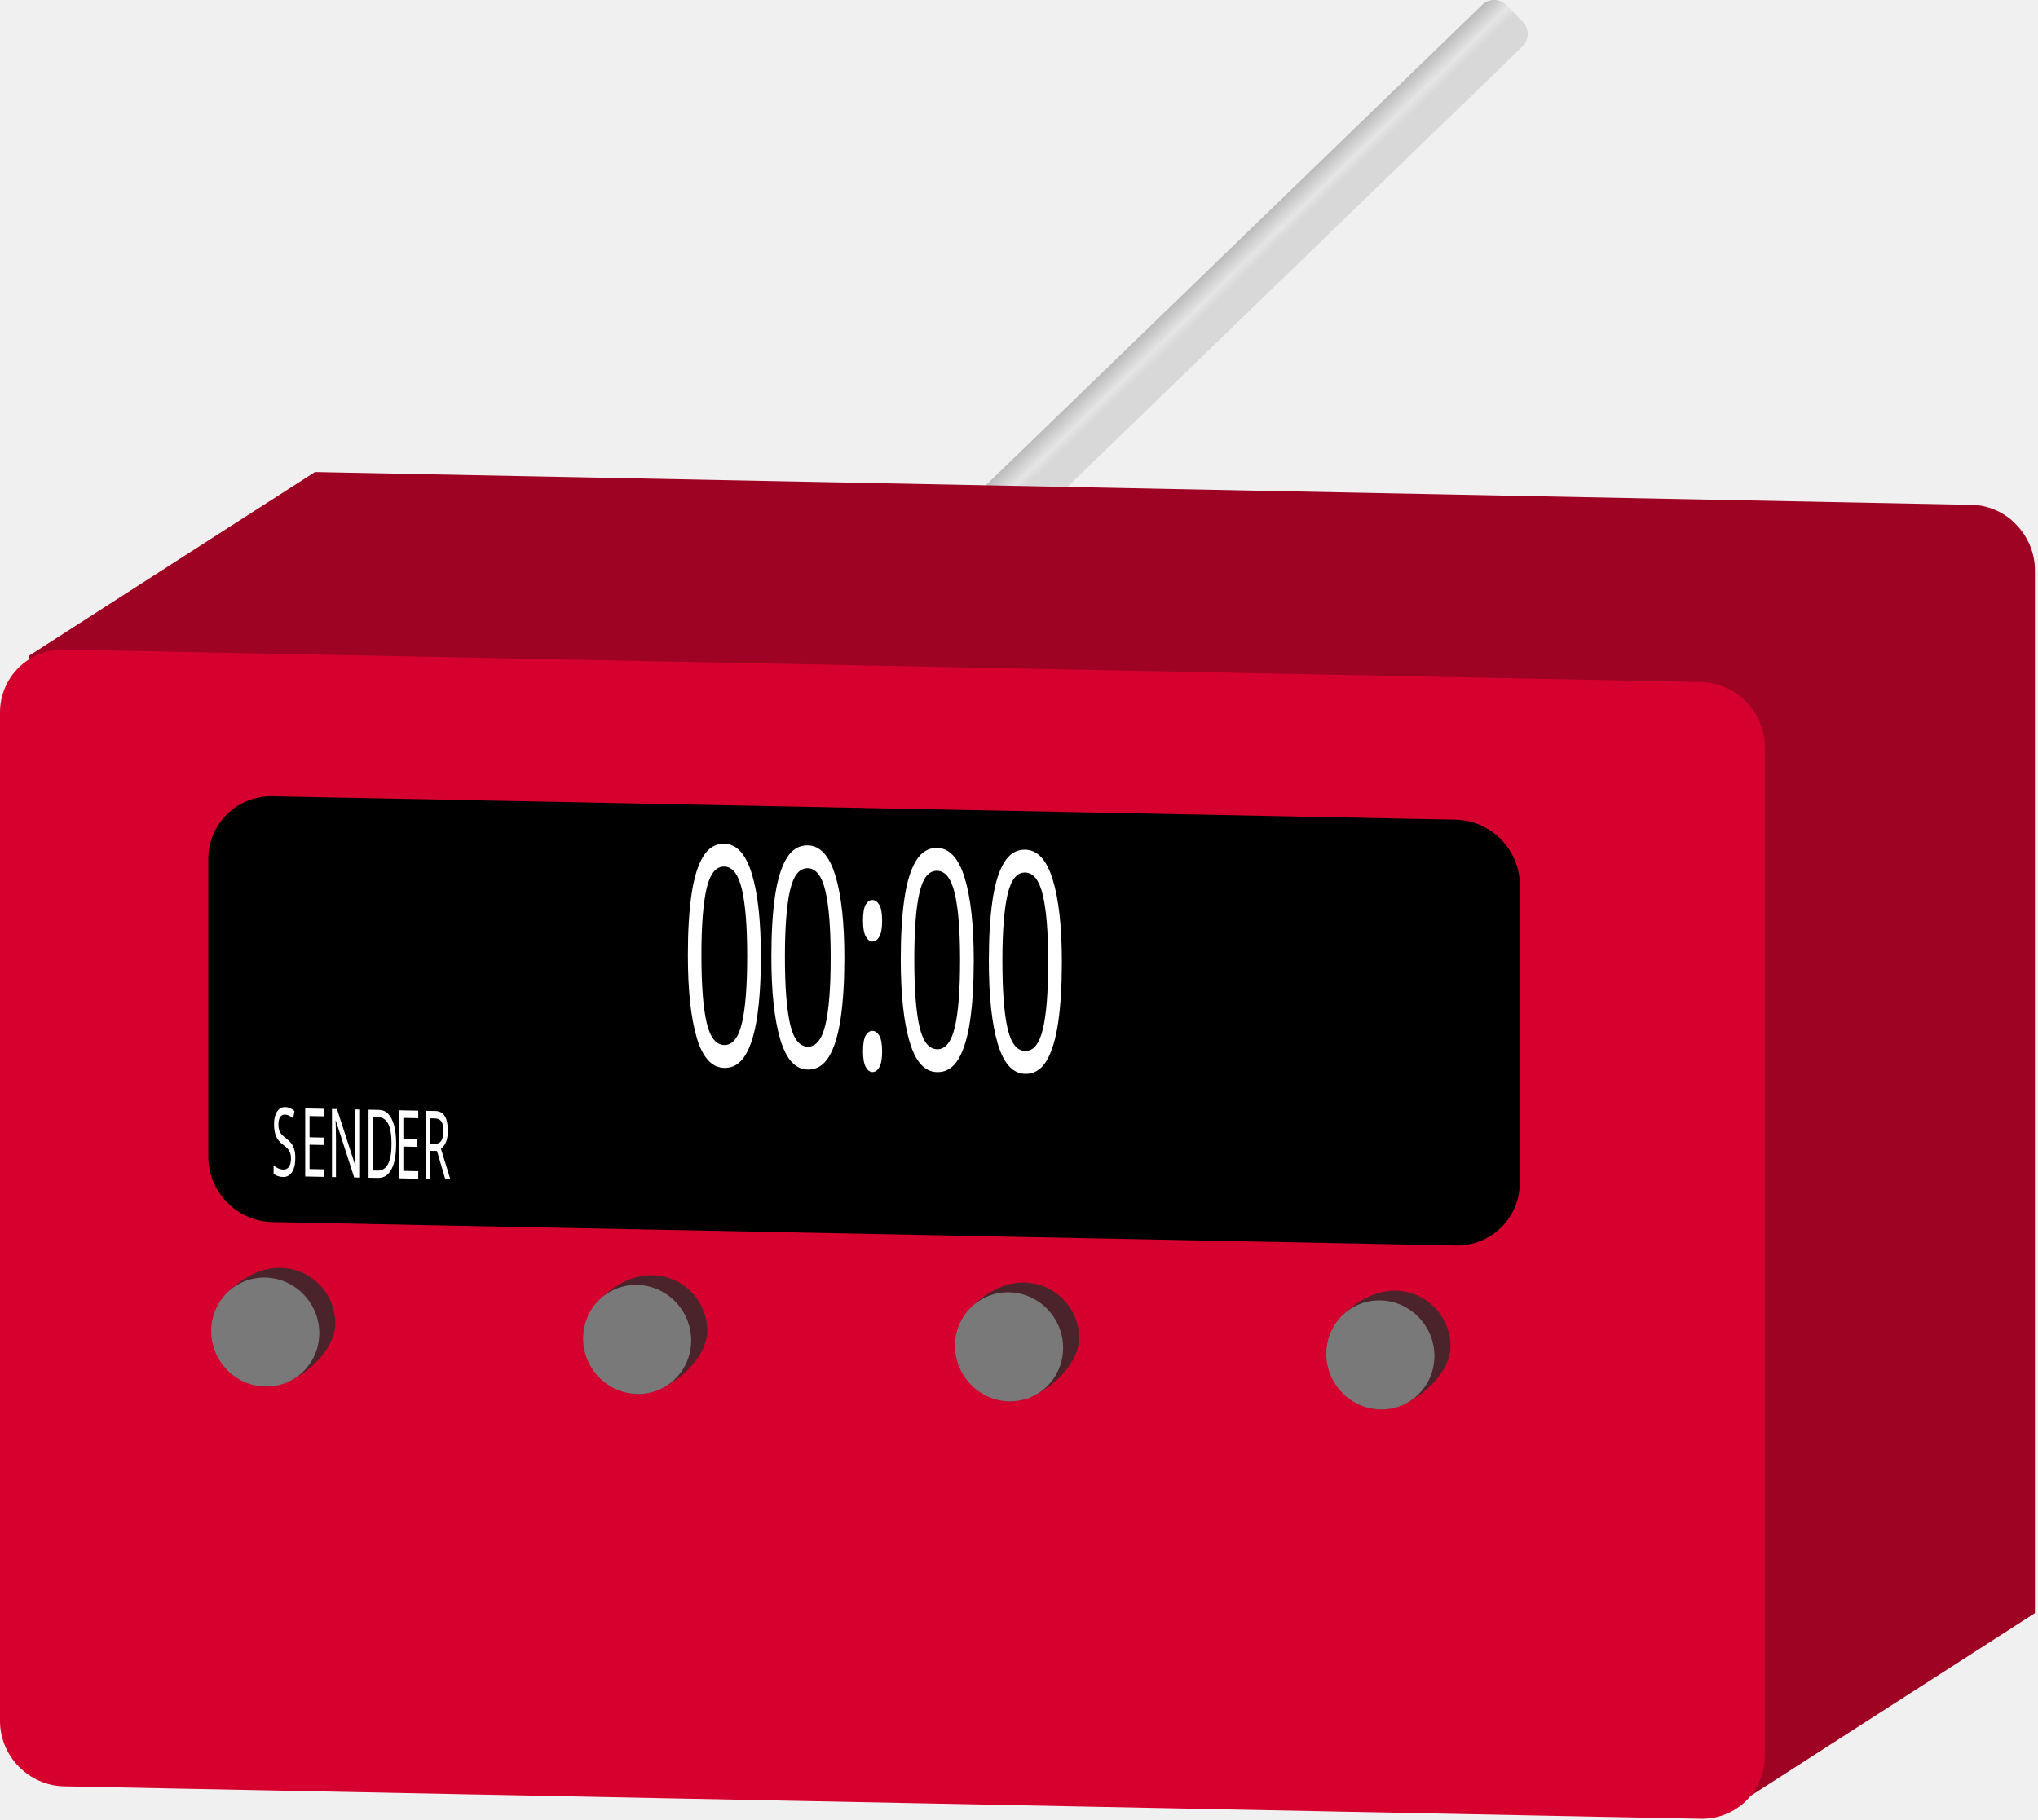
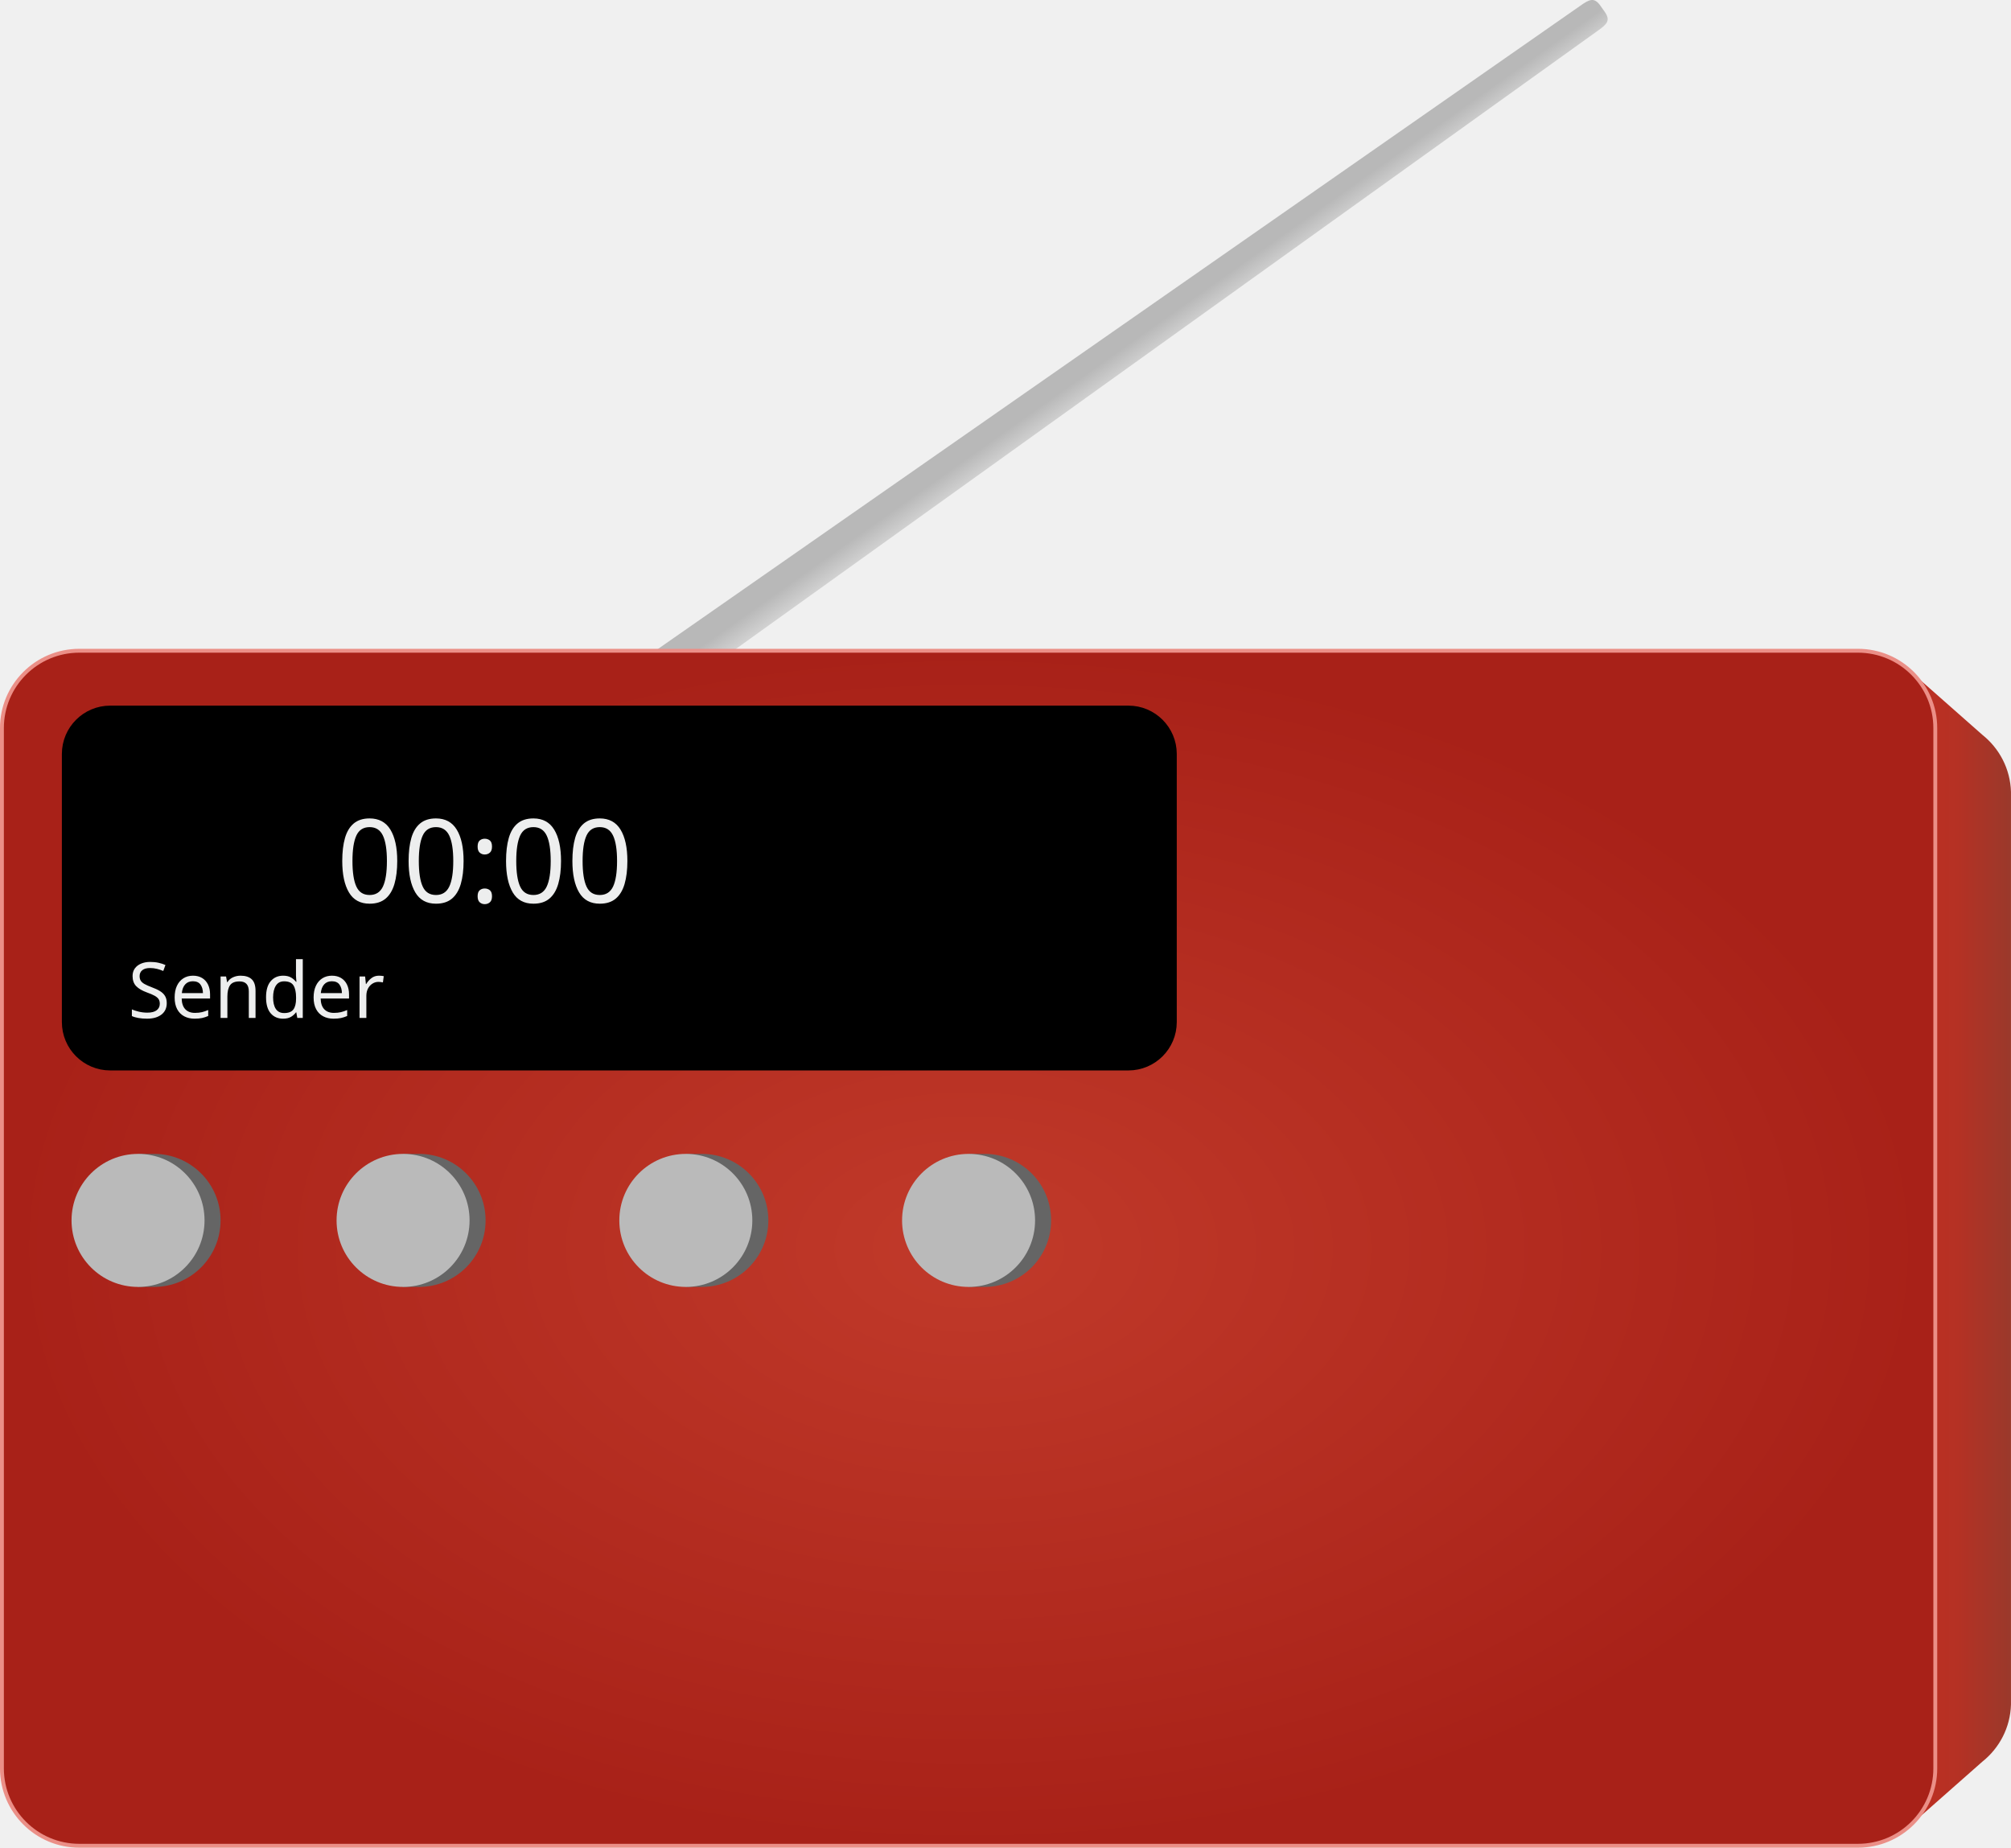
- <svg xmlns="http://www.w3.org/2000/svg" width="100%" height="100%" viewBox="0 0 635 567" version="1.1" xml:space="preserve" style="fill-rule:evenodd;clip-rule:evenodd;stroke-linejoin:round;stroke-miterlimit:2;">
-   <path id="Antenne" d="M461.819,1.523c2.147,-2.078 5.578,-2.023 7.656,0.124l5.021,5.187c2.078,2.147 2.022,5.577 -0.124,7.656l-309.323,299.437c-2.147,2.078 -5.578,2.022 -7.656,-0.125l-5.021,-5.186c-2.078,-2.147 -2.023,-5.578 0.124,-7.656l309.323,-299.437Z" style="fill:url(#_Linear1);" />
-   <g id="body">
-     <path d="M542.386,220.408l-0.806,341.733l92.46,-59.421l0,-324.996c0,-6.132 -2.764,-11.678 -7.111,-15.434l0.058,-0.038c-3.183,-2.75 -7.215,-4.541 -11.633,-4.902l-517.228,-10.251l-89.226,57.342l0.372,0.938l533.114,15.029Z" style="fill:#9f0324;" />
-     <path d="M549.892,232.935c0,-11.041 -8.96,-20.182 -19.996,-20.4l-509.9,-10.106c-11.036,-0.218 -19.996,8.568 -19.996,19.608l-0,314.252c-0,11.04 8.96,20.182 19.996,20.4l509.9,10.106c11.036,0.218 19.996,-8.568 19.996,-19.608l0,-314.252Z" style="fill:#d5002d;" />
+ <svg xmlns="http://www.w3.org/2000/svg" width="100%" height="100%" viewBox="0 0 2167 1991" version="1.1" xml:space="preserve" style="fill-rule:evenodd;clip-rule:evenodd;stroke-linecap:round;stroke-linejoin:round;stroke-miterlimit:1.5;">
+   <path id="antenne" d="M1721.79,33.07c10.022,-7.087 13.948,-11.09 7.309,-20.478l-4.535,-6.414c-6.639,-9.388 -11.722,-7.02 -21.743,0.066l-1031.6,719.294c-10.021,7.086 -12.767,20.462 -6.128,29.85l4.535,6.413c6.639,9.388 20.164,11.256 30.186,4.17l1021.98,-732.901Z" style="fill:url(#_Linear1);" />
+   <g id="chassis">
+     <path id="body2" d="M2166.98,853.201l0,983.309c-0.722,24.854 -12.582,46.937 -30.763,61.428l-80.354,70.889l0,-1247.94l80.354,70.888c18.18,14.49 30.041,36.574 30.763,61.428Z" style="fill:url(#_Linear2);" />
+     <path id="body1" d="M2085.42,784.445c-0,-45.993 -37.341,-83.333 -83.334,-83.333l-1916.67,-0c-45.993,-0 -83.334,37.34 -83.334,83.333l0,1120.83c0,45.993 37.341,83.334 83.334,83.334l1916.67,-0c45.993,-0 83.334,-37.341 83.334,-83.334l-0,-1120.83Z" style="fill:url(#_Radial3);stroke:#eb8f87;stroke-width:4.17px;" />
+     <path id="screen" d="M1257.64,812.325c-0,-22.996 -18.67,-41.667 -41.667,-41.667l-1097.22,0c-22.996,0 -41.667,18.671 -41.667,41.667l0,288.889c0,22.996 18.671,41.667 41.667,41.667l1097.22,-0c22.997,-0 41.667,-18.671 41.667,-41.667l-0,-288.889Z" />
+     <clipPath id="_clip4">
+       <path d="M1257.64,812.325c-0,-22.996 -18.67,-41.667 -41.667,-41.667l-1097.22,0c-22.996,0 -41.667,18.671 -41.667,41.667l0,288.889c0,22.996 18.671,41.667 41.667,41.667l1097.22,-0c22.997,-0 41.667,-18.671 41.667,-41.667l-0,-288.889Z" />
+     </clipPath>
+     <g clip-path="url(#_clip4)">
+       <text id="channel" x="137.859px" y="1096.71px" style="font-family:'PressStart2P-Regular', 'Press Start 2P';font-size:83.333px;fill:#edeeee;">Sender</text>
+       <text id="time" x="362.674px" y="972.394px" style="font-family:'PressStart2P-Regular', 'Press Start 2P';font-size:125px;fill:#edeeee;">00:00</text>
+     </g>
+     <path d="M1257.64,812.325c-0,-22.996 -18.67,-41.667 -41.667,-41.667l-1097.22,0c-22.996,0 -41.667,18.671 -41.667,41.667l0,288.889c0,22.996 18.671,41.667 41.667,41.667l1097.22,-0c22.997,-0 41.667,-18.671 41.667,-41.667l-0,-288.889Z" style="fill:none;stroke:#000;stroke-width:20.83px;" />
  </g>
-   <path id="display" d="M473.546,275.851c-0,-11.041 -8.96,-20.182 -19.996,-20.401l-368.661,-7.306c-11.037,-0.219 -19.996,8.567 -19.996,19.608l-0,92.693c-0,11.041 8.959,20.182 19.996,20.4l368.661,7.307c11.036,0.218 19.996,-8.568 19.996,-19.608l-0,-92.693Z" />
-   <clipPath id="_clip2">
-     <path d="M473.546,275.851c-0,-11.041 -8.96,-20.182 -19.996,-20.401l-368.661,-7.306c-11.037,-0.219 -19.996,8.567 -19.996,19.608l-0,92.693c-0,11.041 8.959,20.182 19.996,20.4l368.661,7.307c11.036,0.218 19.996,-8.568 19.996,-19.608l-0,-92.693Z" />
-   </clipPath>
-   <g clip-path="url(#_clip2)">
-     <g id="sender" transform="matrix(0.504951,0.0100073,-1.04181e-33,1.0002,-381.324,8.01686)">
-       <text x="922.486px" y="349.104px" style="font-family:'Bahnschrift', sans-serif;font-size:29.7px;fill:#fff;">S<tspan x="940.631px " y="349.104px ">E</tspan>ND<tspan x="998.525px " y="349.104px ">E</tspan>R</text>
-     </g>
-     <g id="time" transform="matrix(0.504951,0.0100073,-1.04181e-33,1.0002,-318.21,6.74787)">
-       <text x="1049.98px" y="314.256px" style="font-family:'Bahnschrift', sans-serif;font-size:95.04px;fill:#fff;">0<tspan x="1101.5px 1152.57px 1172.73px 1224.26px " y="314.256px 314.256px 314.256px 314.256px ">0:00</tspan>
-       </text>
-     </g>
+   <g id="button">
+     <path d="M166.01,1243.2c39.552,0 71.663,32.111 71.663,71.663c-0,39.551 -32.111,71.662 -71.663,71.662l-17.264,0l-0,-143.325c7.743,0 0.363,0 17.264,0Z" style="fill:#656565;" />
+     <circle cx="148.746" cy="1314.87" r="71.663" style="fill:#bababa;" />
  </g>
-   <g id="Buttons">
-     <g id="btn4">
-       <path d="M87.646,395.136c9.294,0.184 16.84,7.946 16.84,17.322c0,9.376 -12.546,19.839 -21.84,19.655c-9.294,-0.184 -16.185,-11.032 -16.185,-20.408c-0.292,-6.107 10.524,-17.146 21.185,-16.569Z" style="fill:#4a232b;" />
-       <path d="M82.646,398.136c9.294,0.184 16.84,7.946 16.84,17.322c0,9.376 -7.546,16.839 -16.84,16.655c-9.294,-0.184 -16.84,-7.946 -16.84,-17.322c0,-9.376 7.546,-16.839 16.84,-16.655Z" style="fill:#797979;" />
-     </g>
-     <g id="btn3">
-       <path d="M203.525,397.433c9.294,0.184 16.84,7.946 16.84,17.322c-0,9.376 -12.546,19.839 -21.84,19.654c-9.294,-0.184 -16.186,-11.032 -16.186,-20.408c-0.291,-6.106 10.525,-17.145 21.186,-16.568Z" style="fill:#4a232b;" />
-       <path d="M198.525,400.433c9.294,0.184 16.84,7.946 16.84,17.322c-0,9.376 -7.546,16.839 -16.84,16.654c-9.294,-0.184 -16.84,-7.946 -16.84,-17.322c-0,-9.376 7.546,-16.839 16.84,-16.654Z" style="fill:#797979;" />
-     </g>
-     <g id="btn2">
-       <path d="M319.403,399.729c9.295,0.184 16.84,7.946 16.84,17.322c0,9.376 -12.545,19.839 -21.84,19.655c-9.294,-0.184 -16.185,-11.032 -16.185,-20.408c-0.291,-6.107 10.524,-17.146 21.185,-16.569Z" style="fill:#4a232b;" />
-       <path d="M314.403,402.729c9.295,0.184 16.84,7.946 16.84,17.322c0,9.376 -7.545,16.839 -16.84,16.655c-9.294,-0.184 -16.839,-7.946 -16.839,-17.322c-0,-9.376 7.545,-16.839 16.839,-16.655Z" style="fill:#797979;" />
-     </g>
-     <g id="btn1">
-       <path d="M435.094,402.254c9.294,0.184 16.84,7.946 16.84,17.322c0,9.376 -12.546,19.839 -21.84,19.655c-9.294,-0.185 -16.185,-11.032 -16.185,-20.409c-0.292,-6.106 10.524,-17.145 21.185,-16.568Z" style="fill:#4a232b;" />
-       <path d="M430.094,405.254c9.294,0.184 16.84,7.946 16.84,17.322c0,9.376 -7.546,16.839 -16.84,16.655c-9.294,-0.185 -16.84,-7.946 -16.84,-17.322c0,-9.377 7.546,-16.839 16.84,-16.655Z" style="fill:#797979;" />
-     </g>
+   <g id="button1">
+     <path d="M451.601,1243.2c39.551,0 71.662,32.111 71.662,71.663c0,39.551 -32.111,71.662 -71.662,71.662l-17.265,0l0,-143.325c7.743,0 0.364,0 17.265,0Z" style="fill:#656565;" />
+     <circle cx="434.336" cy="1314.87" r="71.663" style="fill:#bababa;" />
+   </g>
+   <g id="button2">
+     <path d="M756.288,1243.2c39.552,0 71.663,32.111 71.663,71.663c-0,39.551 -32.111,71.662 -71.663,71.662l-17.264,0l-0,-143.325c7.743,0 0.363,0 17.264,0Z" style="fill:#656565;" />
+     <circle cx="739.024" cy="1314.87" r="71.663" style="fill:#bababa;" />
+   </g>
+   <g id="button3">
+     <path d="M1060.98,1243.2c39.551,0 71.662,32.111 71.662,71.663c0,39.551 -32.111,71.662 -71.662,71.662l-17.265,0l0,-143.325c7.743,0 0.364,0 17.265,0Z" style="fill:#656565;" />
+     <circle cx="1043.71" cy="1314.87" r="71.663" style="fill:#bababa;" />
  </g>
  <defs>
-     <linearGradient id="_Linear1" x1="0" y1="0" x2="1" y2="0" gradientUnits="userSpaceOnUse" gradientTransform="matrix(-6.27613,-6.48334,-158.551,153.484,313.434,157.725)">
-       <stop offset="0" style="stop-color:#d8d8d8;stop-opacity:1" />
-       <stop offset="0.31" style="stop-color:#e5e5e5;stop-opacity:1" />
-       <stop offset="1" style="stop-color:#bababa;stop-opacity:1" />
+     <linearGradient id="_Linear1" x1="0" y1="0" x2="1" y2="0" gradientUnits="userSpaceOnUse" gradientTransform="matrix(14.2962,20.2166,-531.551,375.889,1198.91,382.706)">
+       <stop offset="0" style="stop-color:#b8b8b8;stop-opacity:1" />
+       <stop offset="1" style="stop-color:#d3d3d3;stop-opacity:1" />
    </linearGradient>
+     <linearGradient id="_Linear2" x1="0" y1="0" x2="1" y2="0" gradientUnits="userSpaceOnUse" gradientTransform="matrix(111.117,0,0,1247.94,2055.86,1344.86)">
+       <stop offset="0" style="stop-color:#bf2e21;stop-opacity:1" />
+       <stop offset="0.48" style="stop-color:#b53124;stop-opacity:1" />
+       <stop offset="1" style="stop-color:#9a392b;stop-opacity:1" />
+     </linearGradient>
+     <radialGradient id="_Radial3" cx="0" cy="0" r="1" gradientUnits="userSpaceOnUse" gradientTransform="matrix(1041.67,0,0,643.75,1043.75,1344.86)">
+       <stop offset="0" style="stop-color:#c13a2a;stop-opacity:1" />
+       <stop offset="1" style="stop-color:#a82118;stop-opacity:1" />
+     </radialGradient>
  </defs>
</svg>
